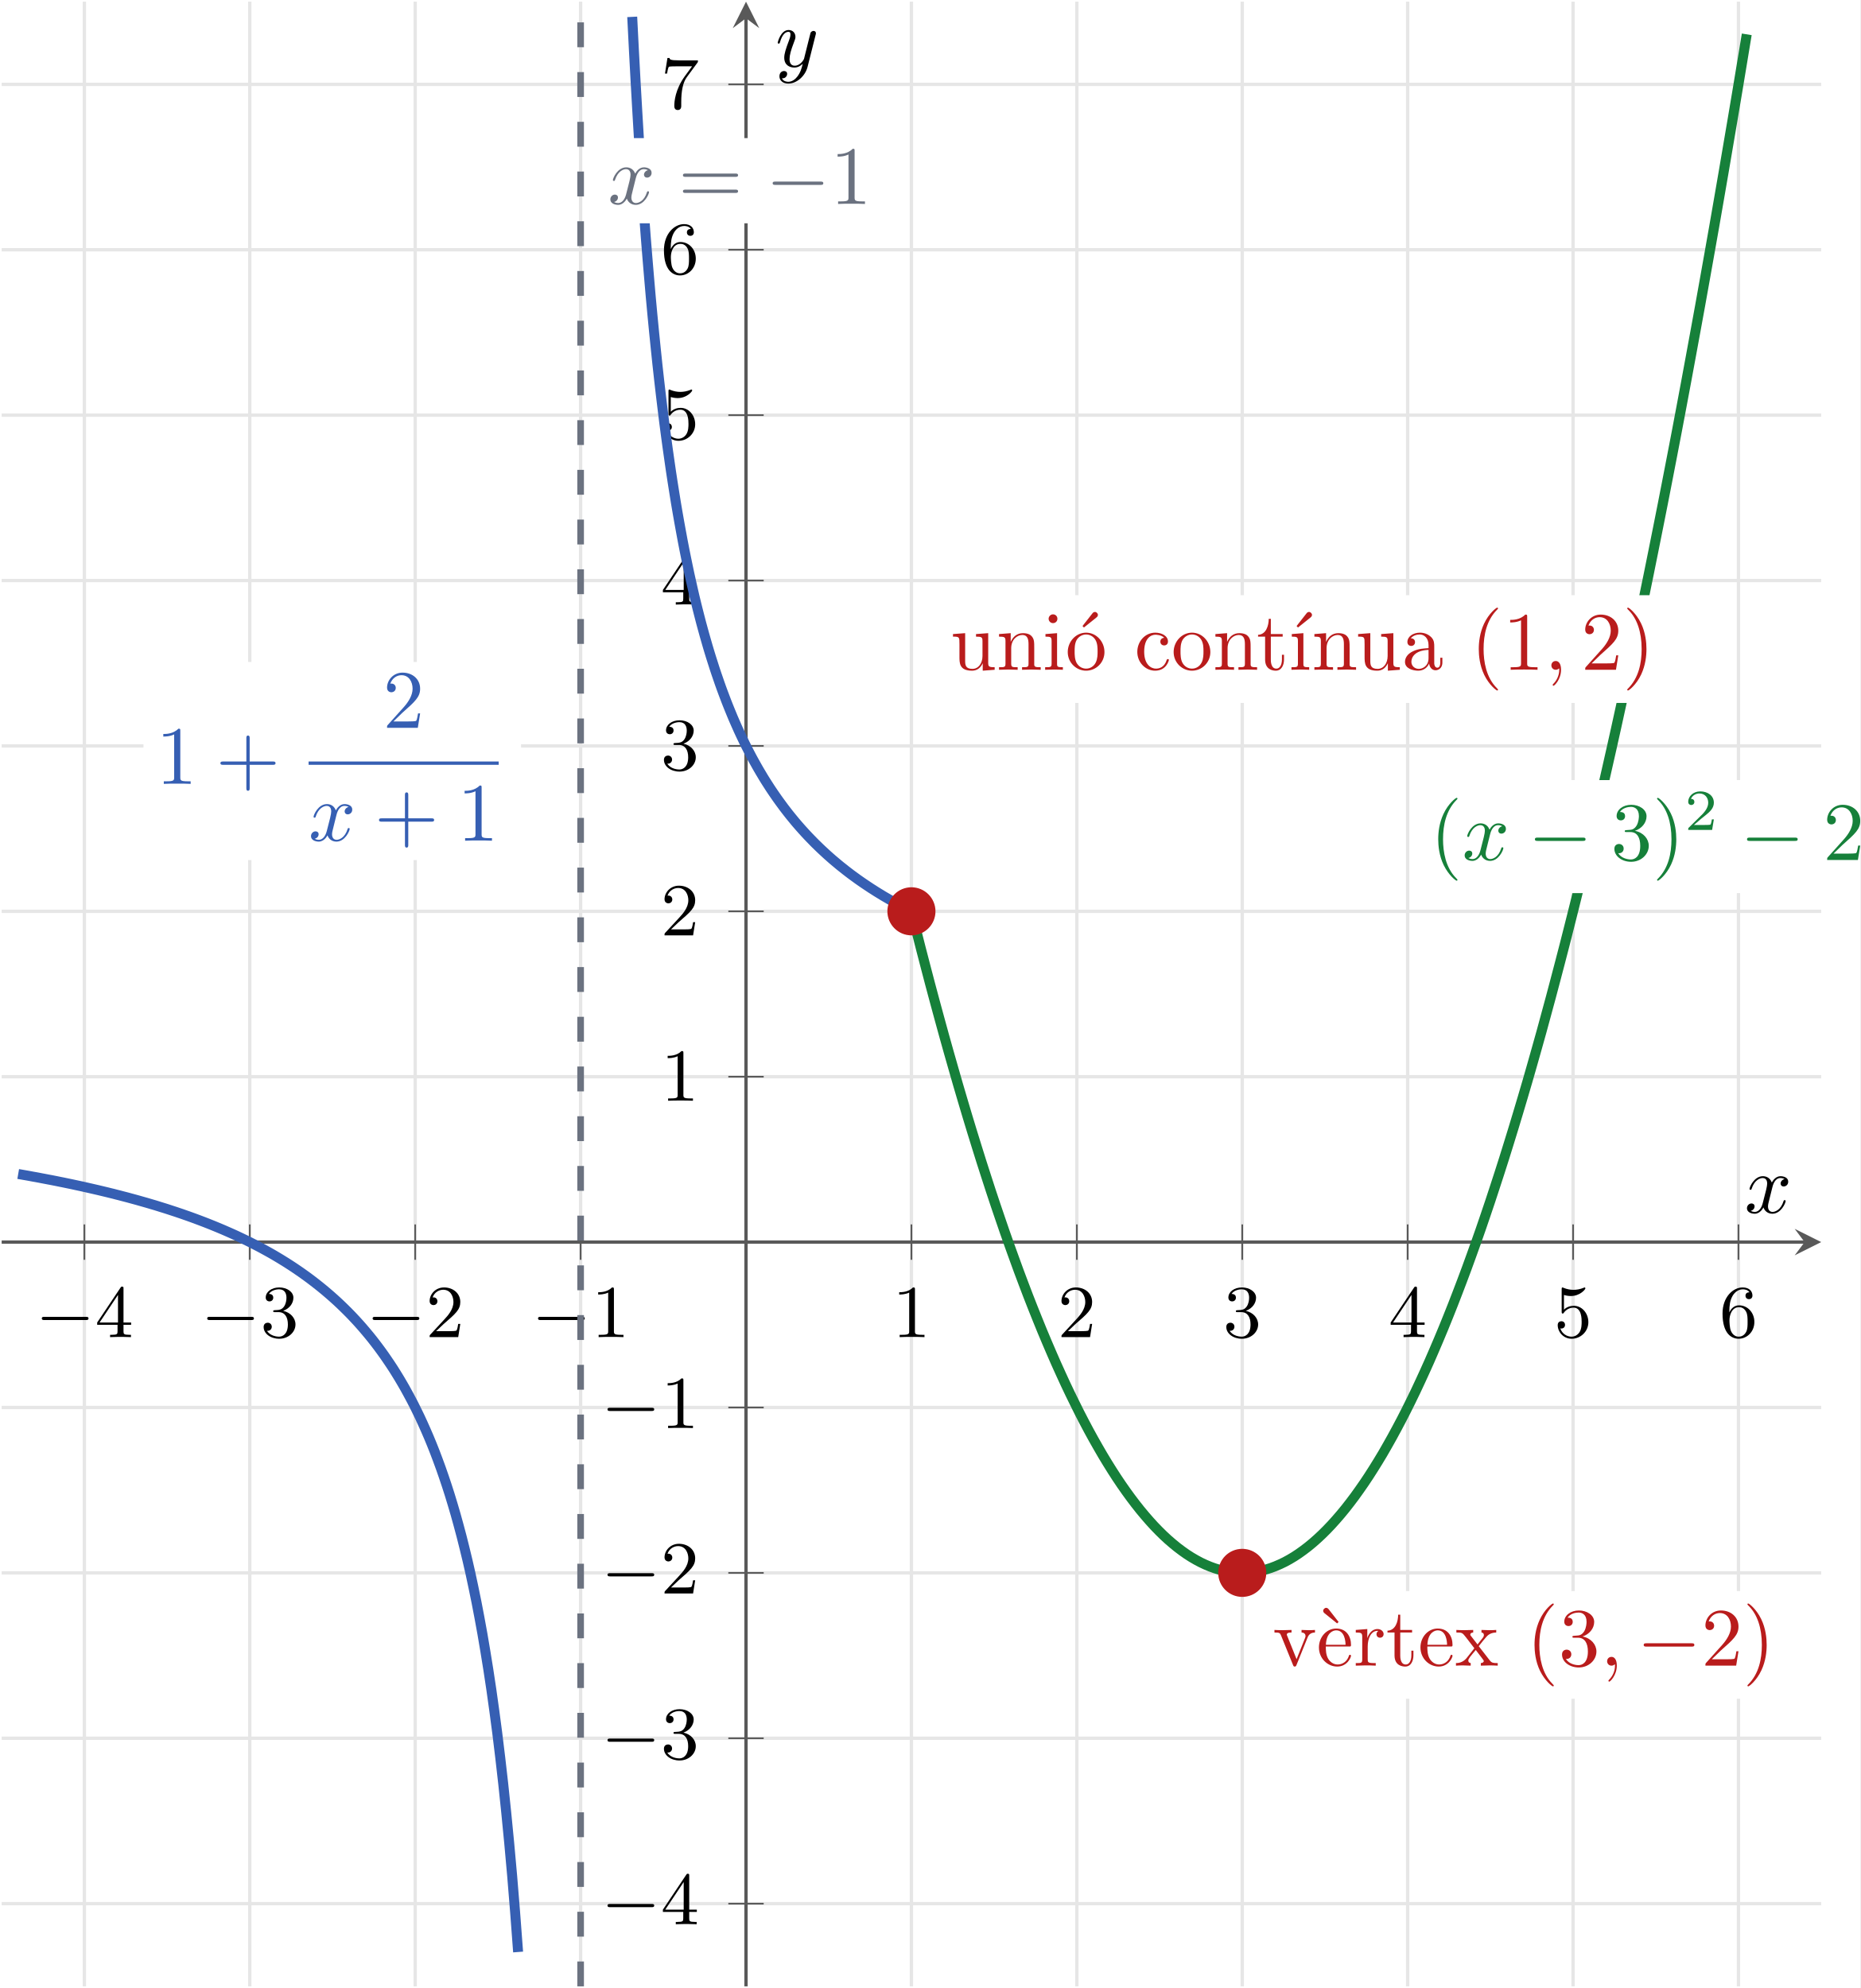
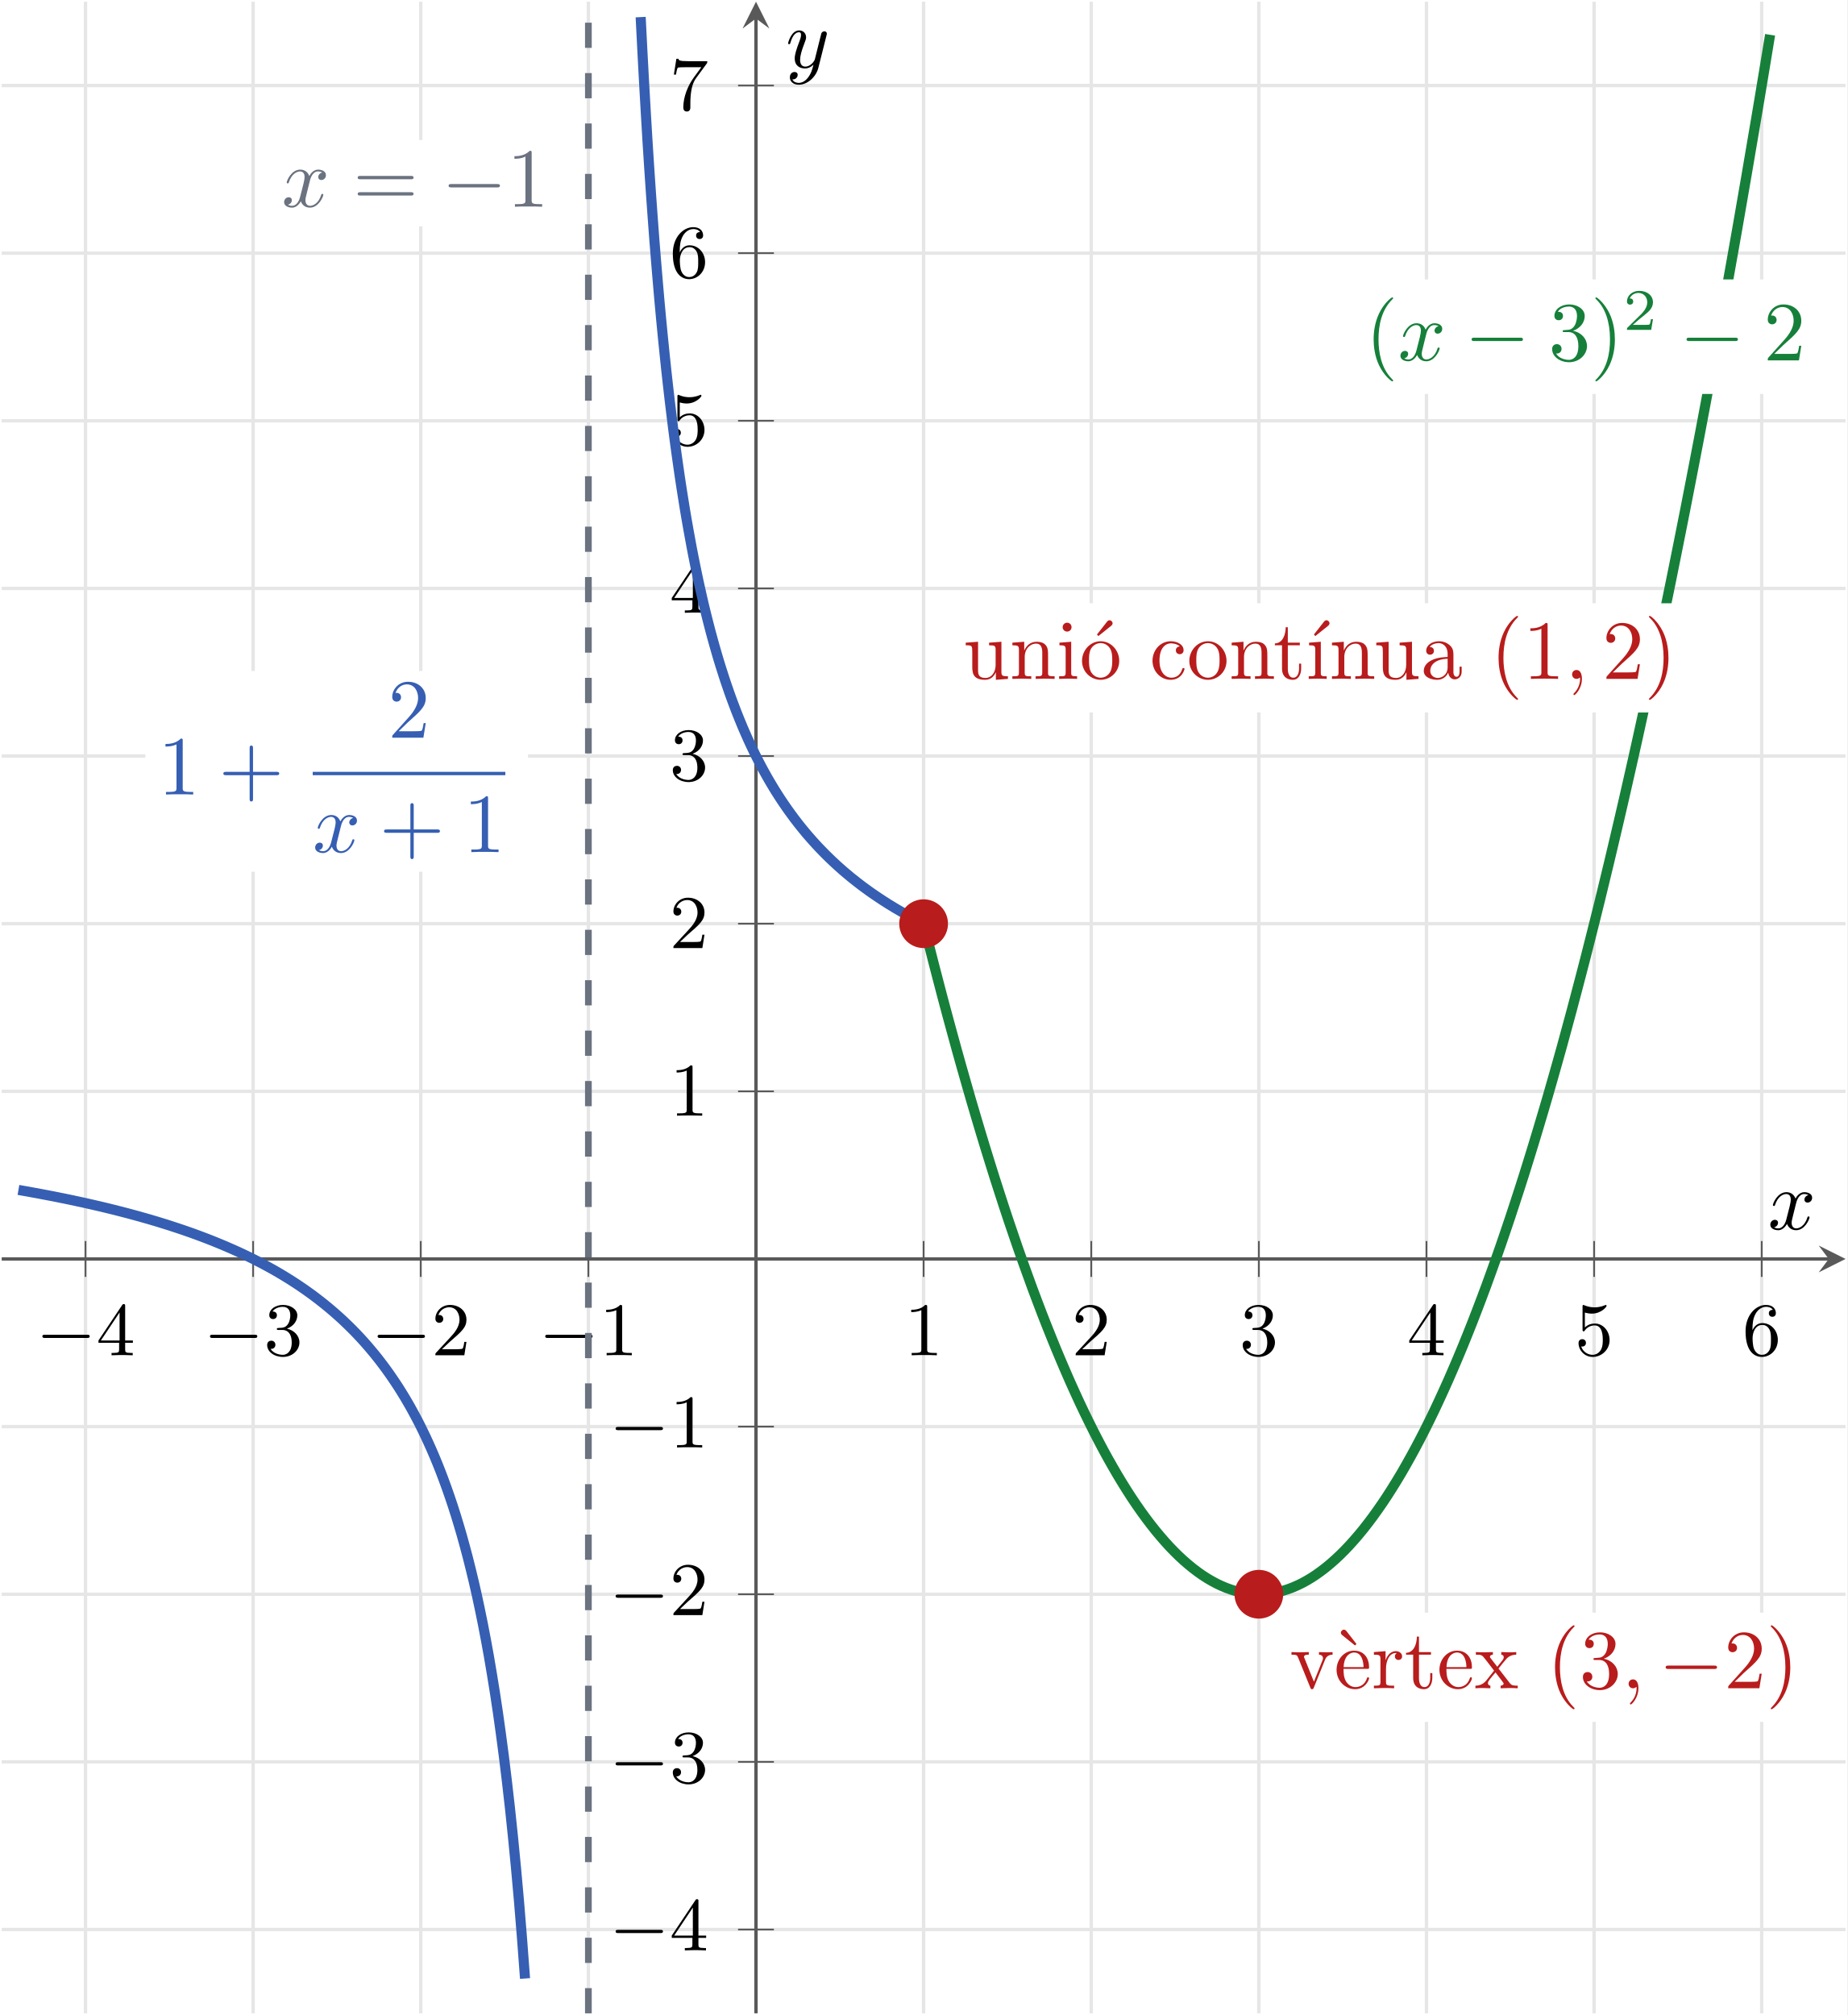
- <svg xmlns="http://www.w3.org/2000/svg" xmlns:xlink="http://www.w3.org/1999/xlink" version="1.1" width="223.634pt" height="239.024pt" viewBox="-67.02 -67.02 223.634 239.024">
-   <rect x="-67.02" y="-67.02" width="223.634" height="239.024" fill="white" />
+ <svg xmlns="http://www.w3.org/2000/svg" xmlns:xlink="http://www.w3.org/1999/xlink" version="1.1" width="219.14pt" height="239.024pt" viewBox="-67.02 -67.02 219.14 239.024">
+   <rect x="-67.02" y="-67.02" width="219.14" height="239.024" fill="white" />
  <defs>
    <clipPath id="clip1">
      <path d="M-66.82 171.804H151.922V-66.821H-66.82Z" />
    </clipPath>
    <path id="g0-0" d="M6.052-2.053C6.214-2.053 6.384-2.053 6.384-2.251C6.384-2.439 6.205-2.439 6.052-2.439H1.103C.95-2.439 .771-2.439 .771-2.251C.771-2.053 .941-2.053 1.103-2.053H6.052Z" />
    <path id="g1-49" d="M2.726-5.73C2.726-5.954 2.717-5.972 2.493-5.972C1.937-5.398 1.112-5.398 .834-5.398V-5.12C1.004-5.12 1.551-5.12 2.035-5.353V-.717C2.035-.386 2.008-.278 1.175-.278H.888V0C1.21-.027 2.008-.027 2.376-.027S3.551-.027 3.873 0V-.278H3.587C2.753-.278 2.726-.386 2.726-.717V-5.73Z" />
    <path id="g1-50" d="M4.142-1.587H3.891C3.873-1.47 3.802-.941 3.685-.798C3.631-.717 3.013-.717 2.833-.717H1.237L2.125-1.56C3.596-2.833 4.142-3.309 4.142-4.223C4.142-5.254 3.291-5.972 2.188-5.972C1.157-5.972 .457-5.156 .457-4.34C.457-3.891 .843-3.847 .924-3.847C1.121-3.847 1.39-3.99 1.39-4.313C1.39-4.582 1.201-4.779 .924-4.779C.879-4.779 .852-4.779 .816-4.77C1.031-5.407 1.605-5.694 2.089-5.694C3.004-5.694 3.318-4.842 3.318-4.223C3.318-3.309 2.627-2.564 2.197-2.098L.556-.323C.457-.224 .457-.206 .457 0H3.891L4.142-1.587Z" />
    <path id="g1-51" d="M2.735-3.156C3.569-3.47 3.963-4.125 3.963-4.743C3.963-5.434 3.201-5.972 2.268-5.972S.637-5.443 .637-4.761C.637-4.465 .834-4.295 1.094-4.295S1.542-4.483 1.542-4.743C1.542-5.057 1.327-5.192 1.022-5.192C1.255-5.568 1.802-5.747 2.242-5.747C2.986-5.747 3.129-5.156 3.129-4.734C3.129-4.465 3.075-4.035 2.851-3.694C2.573-3.291 2.26-3.273 2-3.255C1.775-3.237 1.757-3.237 1.686-3.237C1.605-3.228 1.533-3.219 1.533-3.12C1.533-3.004 1.605-3.004 1.757-3.004H2.179C2.959-3.004 3.3-2.376 3.3-1.524C3.3-.377 2.69-.054 2.233-.054C2.062-.054 1.193-.099 .789-.762C1.112-.717 1.363-.941 1.363-1.246C1.363-1.542 1.139-1.731 .879-1.731C.655-1.731 .386-1.596 .386-1.219C.386-.421 1.219 .197 2.26 .197C3.38 .197 4.214-.61 4.214-1.524C4.214-2.304 3.596-2.968 2.735-3.156Z" />
    <path id="g1-52" d="M.26-1.757V-1.479H2.708V-.708C2.708-.377 2.681-.278 2.008-.278H1.811V0C2.376-.027 3.004-.027 3.067-.027C3.111-.027 3.757-.027 4.322 0V-.278H4.125C3.452-.278 3.425-.377 3.425-.708V-1.479H4.34V-1.757H3.425V-5.828C3.425-6.007 3.425-6.07 3.255-6.07C3.147-6.07 3.138-6.061 3.058-5.936L.26-1.757ZM.547-1.757L2.762-5.075V-1.757H.547Z" />
    <path id="g1-53" d="M.933-3.093C.933-2.932 .933-2.833 1.058-2.833C1.13-2.833 1.157-2.869 1.21-2.95C1.479-3.327 1.91-3.542 2.376-3.542C3.335-3.542 3.335-2.161 3.335-1.838C3.335-1.56 3.335-1.004 3.084-.601C2.842-.224 2.466-.054 2.116-.054C1.587-.054 .986-.386 .771-1.049C.78-1.049 .834-1.031 .897-1.031C1.076-1.031 1.336-1.148 1.336-1.47C1.336-1.748 1.139-1.91 .897-1.91C.708-1.91 .457-1.802 .457-1.444C.457-.628 1.139 .197 2.134 .197C3.219 .197 4.142-.681 4.142-1.793C4.142-2.878 3.371-3.766 2.394-3.766C1.964-3.766 1.524-3.622 1.21-3.3V-5.066C1.479-4.985 1.757-4.94 2.035-4.94C3.138-4.94 3.784-5.738 3.784-5.855C3.784-5.936 3.73-5.972 3.685-5.972C3.667-5.972 3.649-5.972 3.569-5.927C3.147-5.756 2.735-5.685 2.358-5.685C1.973-5.685 1.569-5.756 1.157-5.927C1.067-5.972 1.049-5.972 1.04-5.972C.933-5.972 .933-5.882 .933-5.73V-3.093Z" />
    <path id="g1-54" d="M1.201-2.968C1.201-3.882 1.3-4.394 1.542-4.86C1.722-5.227 2.161-5.747 2.824-5.747C3.004-5.747 3.416-5.712 3.622-5.389C3.291-5.389 3.147-5.218 3.147-4.976C3.147-4.743 3.309-4.564 3.56-4.564S3.981-4.725 3.981-4.994C3.981-5.496 3.622-5.972 2.806-5.972C1.65-5.972 .386-4.833 .386-2.833C.386-.403 1.479 .197 2.322 .197C3.318 .197 4.214-.637 4.214-1.82C4.214-2.959 3.389-3.82 2.376-3.82C1.838-3.82 1.453-3.506 1.201-2.968ZM2.313-.054C1.802-.054 1.506-.475 1.399-.735C1.228-1.139 1.219-1.883 1.219-2.026C1.219-2.627 1.497-3.596 2.358-3.596C2.502-3.596 2.941-3.596 3.228-3.04C3.398-2.699 3.398-2.26 3.398-1.829S3.398-.959 3.228-.628C2.95-.117 2.555-.054 2.313-.054Z" />
    <path id="g1-55" d="M4.394-5.469C4.474-5.568 4.474-5.586 4.474-5.774H2.242C1.112-5.774 1.085-5.891 1.058-6.061H.807L.511-4.187H.762C.798-4.394 .87-4.896 .986-5.003C1.049-5.057 1.757-5.057 1.883-5.057H3.766L2.905-3.882C1.739-2.277 1.632-.816 1.632-.305C1.632-.206 1.632 .197 2.044 .197C2.466 .197 2.466-.197 2.466-.314V-.753C2.466-2.071 2.663-3.111 3.138-3.757L4.394-5.469Z" />
    <path id="g2-0" d="M6.565-2.291C6.735-2.291 6.914-2.291 6.914-2.491S6.735-2.69 6.565-2.69H1.176C1.006-2.69 .827-2.69 .827-2.491S1.006-2.291 1.176-2.291H6.565Z" />
    <path id="g3-59" d="M2.022-.01C2.022-.667 1.773-1.056 1.385-1.056C1.056-1.056 .857-.807 .857-.528C.857-.259 1.056 0 1.385 0C1.504 0 1.634-.04 1.733-.13C1.763-.149 1.773-.159 1.783-.159S1.803-.149 1.803-.01C1.803 .727 1.455 1.325 1.126 1.654C1.016 1.763 1.016 1.783 1.016 1.813C1.016 1.883 1.066 1.923 1.116 1.923C1.225 1.923 2.022 1.156 2.022-.01Z" />
    <path id="g3-120" d="M3.328-3.009C3.387-3.268 3.616-4.184 4.314-4.184C4.364-4.184 4.603-4.184 4.812-4.055C4.533-4.005 4.334-3.756 4.334-3.517C4.334-3.357 4.443-3.168 4.712-3.168C4.932-3.168 5.25-3.347 5.25-3.746C5.25-4.264 4.663-4.403 4.324-4.403C3.746-4.403 3.397-3.875 3.278-3.646C3.029-4.304 2.491-4.403 2.202-4.403C1.166-4.403 .598-3.118 .598-2.869C.598-2.77 .697-2.77 .717-2.77C.797-2.77 .827-2.79 .847-2.879C1.186-3.935 1.843-4.184 2.182-4.184C2.371-4.184 2.72-4.095 2.72-3.517C2.72-3.208 2.55-2.54 2.182-1.146C2.022-.528 1.674-.11 1.235-.11C1.176-.11 .946-.11 .737-.239C.986-.289 1.205-.498 1.205-.777C1.205-1.046 .986-1.126 .837-1.126C.538-1.126 .289-.867 .289-.548C.289-.09 .787 .11 1.225 .11C1.883 .11 2.242-.588 2.271-.648C2.391-.279 2.75 .11 3.347 .11C4.374 .11 4.941-1.176 4.941-1.425C4.941-1.524 4.852-1.524 4.822-1.524C4.732-1.524 4.712-1.484 4.692-1.415C4.364-.349 3.686-.11 3.367-.11C2.979-.11 2.819-.428 2.819-.767C2.819-.986 2.879-1.205 2.989-1.644L3.328-3.009Z" />
    <path id="g3-121" d="M4.842-3.796C4.882-3.935 4.882-3.955 4.882-4.025C4.882-4.204 4.742-4.294 4.593-4.294C4.493-4.294 4.334-4.234 4.244-4.085C4.224-4.035 4.144-3.726 4.105-3.547C4.035-3.288 3.965-3.019 3.905-2.75L3.457-.956C3.417-.807 2.989-.11 2.331-.11C1.823-.11 1.714-.548 1.714-.917C1.714-1.375 1.883-1.993 2.222-2.869C2.381-3.278 2.421-3.387 2.421-3.587C2.421-4.035 2.102-4.403 1.604-4.403C.658-4.403 .289-2.959 .289-2.869C.289-2.77 .389-2.77 .408-2.77C.508-2.77 .518-2.79 .568-2.949C.837-3.885 1.235-4.184 1.574-4.184C1.654-4.184 1.823-4.184 1.823-3.866C1.823-3.616 1.724-3.357 1.654-3.168C1.255-2.112 1.076-1.544 1.076-1.076C1.076-.189 1.704 .11 2.291 .11C2.68 .11 3.019-.06 3.298-.339C3.168 .179 3.049 .667 2.65 1.196C2.391 1.534 2.012 1.823 1.554 1.823C1.415 1.823 .966 1.793 .797 1.405C.956 1.405 1.086 1.405 1.225 1.285C1.325 1.196 1.425 1.066 1.425 .877C1.425 .568 1.156 .528 1.056 .528C.827 .528 .498 .687 .498 1.176C.498 1.674 .936 2.042 1.554 2.042C2.58 2.042 3.606 1.136 3.885 .01L4.842-3.796Z" />
    <path id="g4-16" d="M1.763-4.403L.369-4.294V-3.985C1.016-3.985 1.106-3.925 1.106-3.437V-.757C1.106-.309 .996-.309 .329-.309V0C.648-.01 1.186-.03 1.425-.03C1.773-.03 2.122-.01 2.461 0V-.309C1.803-.309 1.763-.359 1.763-.747V-4.403Z" />
    <path id="g4-18" d="M2.74-5.081L2.919-5.25L1.724-6.785C1.694-6.824 1.584-6.954 1.425-6.954C1.245-6.954 1.066-6.775 1.066-6.595C1.066-6.476 1.136-6.376 1.235-6.296L2.74-5.081Z" />
    <path id="g4-19" d="M3.736-6.296C3.826-6.366 3.905-6.476 3.905-6.595C3.905-6.775 3.726-6.954 3.547-6.954C3.397-6.954 3.288-6.844 3.248-6.785L2.052-5.26L2.222-5.081L3.736-6.296Z" />
    <path id="g4-40" d="M3.298 2.391C3.298 2.361 3.298 2.341 3.128 2.172C1.883 .917 1.564-.966 1.564-2.491C1.564-4.224 1.943-5.958 3.168-7.203C3.298-7.323 3.298-7.342 3.298-7.372C3.298-7.442 3.258-7.472 3.198-7.472C3.098-7.472 2.202-6.795 1.614-5.529C1.106-4.433 .986-3.328 .986-2.491C.986-1.714 1.096-.508 1.644 .618C2.242 1.843 3.098 2.491 3.198 2.491C3.258 2.491 3.298 2.461 3.298 2.391Z" />
    <path id="g4-41" d="M2.879-2.491C2.879-3.268 2.77-4.473 2.222-5.599C1.624-6.824 .767-7.472 .667-7.472C.608-7.472 .568-7.432 .568-7.372C.568-7.342 .568-7.323 .757-7.143C1.733-6.157 2.301-4.573 2.301-2.491C2.301-.787 1.933 .966 .697 2.222C.568 2.341 .568 2.361 .568 2.391C.568 2.451 .608 2.491 .667 2.491C.767 2.491 1.664 1.813 2.252 .548C2.76-.548 2.879-1.654 2.879-2.491Z" />
    <path id="g4-43" d="M4.075-2.291H6.854C6.994-2.291 7.183-2.291 7.183-2.491S6.994-2.69 6.854-2.69H4.075V-5.479C4.075-5.619 4.075-5.808 3.875-5.808S3.676-5.619 3.676-5.479V-2.69H.887C.747-2.69 .558-2.69 .558-2.491S.747-2.291 .887-2.291H3.676V.498C3.676 .638 3.676 .827 3.875 .827S4.075 .638 4.075 .498V-2.291Z" />
    <path id="g4-49" d="M2.929-6.376C2.929-6.615 2.929-6.635 2.7-6.635C2.082-5.998 1.205-5.998 .887-5.998V-5.689C1.086-5.689 1.674-5.689 2.192-5.948V-.787C2.192-.428 2.162-.309 1.265-.309H.946V0C1.295-.03 2.162-.03 2.56-.03S3.826-.03 4.174 0V-.309H3.856C2.959-.309 2.929-.418 2.929-.787V-6.376Z" />
    <path id="g4-50" d="M1.265-.767L2.321-1.793C3.875-3.168 4.473-3.706 4.473-4.702C4.473-5.838 3.577-6.635 2.361-6.635C1.235-6.635 .498-5.719 .498-4.832C.498-4.274 .996-4.274 1.026-4.274C1.196-4.274 1.544-4.394 1.544-4.802C1.544-5.061 1.365-5.32 1.016-5.32C.936-5.32 .917-5.32 .887-5.31C1.116-5.958 1.654-6.326 2.232-6.326C3.138-6.326 3.567-5.519 3.567-4.702C3.567-3.905 3.068-3.118 2.521-2.501L.608-.369C.498-.259 .498-.239 .498 0H4.194L4.473-1.733H4.224C4.174-1.435 4.105-.996 4.005-.847C3.935-.767 3.278-.767 3.059-.767H1.265Z" />
    <path id="g4-51" d="M2.889-3.507C3.706-3.776 4.284-4.473 4.284-5.26C4.284-6.077 3.407-6.635 2.451-6.635C1.445-6.635 .687-6.037 .687-5.28C.687-4.951 .907-4.762 1.196-4.762C1.504-4.762 1.704-4.981 1.704-5.27C1.704-5.768 1.235-5.768 1.086-5.768C1.395-6.257 2.052-6.386 2.411-6.386C2.819-6.386 3.367-6.167 3.367-5.27C3.367-5.151 3.347-4.573 3.088-4.134C2.79-3.656 2.451-3.626 2.202-3.616C2.122-3.606 1.883-3.587 1.813-3.587C1.733-3.577 1.664-3.567 1.664-3.467C1.664-3.357 1.733-3.357 1.903-3.357H2.341C3.158-3.357 3.527-2.68 3.527-1.704C3.527-.349 2.839-.06 2.401-.06C1.973-.06 1.225-.229 .877-.817C1.225-.767 1.534-.986 1.534-1.365C1.534-1.724 1.265-1.923 .976-1.923C.737-1.923 .418-1.783 .418-1.345C.418-.438 1.345 .219 2.431 .219C3.646 .219 4.553-.687 4.553-1.704C4.553-2.521 3.925-3.298 2.889-3.507Z" />
    <path id="g4-61" d="M6.844-3.258C6.994-3.258 7.183-3.258 7.183-3.457S6.994-3.656 6.854-3.656H.887C.747-3.656 .558-3.656 .558-3.457S.747-3.258 .897-3.258H6.844ZM6.854-1.325C6.994-1.325 7.183-1.325 7.183-1.524S6.994-1.724 6.844-1.724H.897C.747-1.724 .558-1.724 .558-1.524S.747-1.325 .887-1.325H6.854Z" />
    <path id="g4-97" d="M3.318-.757C3.357-.359 3.626 .06 4.095 .06C4.304 .06 4.912-.08 4.912-.887V-1.445H4.663V-.887C4.663-.309 4.413-.249 4.304-.249C3.975-.249 3.935-.697 3.935-.747V-2.74C3.935-3.158 3.935-3.547 3.577-3.915C3.188-4.304 2.69-4.463 2.212-4.463C1.395-4.463 .707-3.995 .707-3.337C.707-3.039 .907-2.869 1.166-2.869C1.445-2.869 1.624-3.068 1.624-3.328C1.624-3.447 1.574-3.776 1.116-3.786C1.385-4.134 1.873-4.244 2.192-4.244C2.68-4.244 3.248-3.856 3.248-2.969V-2.6C2.74-2.57 2.042-2.54 1.415-2.242C.667-1.903 .418-1.385 .418-.946C.418-.139 1.385 .11 2.012 .11C2.67 .11 3.128-.289 3.318-.757ZM3.248-2.391V-1.395C3.248-.448 2.531-.11 2.082-.11C1.594-.11 1.186-.458 1.186-.956C1.186-1.504 1.604-2.331 3.248-2.391Z" />
    <path id="g4-99" d="M1.166-2.172C1.166-3.796 1.983-4.214 2.511-4.214C2.6-4.214 3.228-4.204 3.577-3.846C3.168-3.816 3.108-3.517 3.108-3.387C3.108-3.128 3.288-2.929 3.567-2.929C3.826-2.929 4.025-3.098 4.025-3.397C4.025-4.075 3.268-4.463 2.501-4.463C1.255-4.463 .339-3.387 .339-2.152C.339-.877 1.325 .11 2.481 .11C3.816 .11 4.134-1.086 4.134-1.186S4.035-1.285 4.005-1.285C3.915-1.285 3.895-1.245 3.875-1.186C3.587-.259 2.939-.139 2.57-.139C2.042-.139 1.166-.568 1.166-2.172Z" />
    <path id="g4-101" d="M1.116-2.511C1.176-3.995 2.012-4.244 2.351-4.244C3.377-4.244 3.477-2.899 3.477-2.511H1.116ZM1.106-2.301H3.885C4.105-2.301 4.134-2.301 4.134-2.511C4.134-3.497 3.597-4.463 2.351-4.463C1.196-4.463 .279-3.437 .279-2.192C.279-.857 1.325 .11 2.471 .11C3.686 .11 4.134-.996 4.134-1.186C4.134-1.285 4.055-1.305 4.005-1.305C3.915-1.305 3.895-1.245 3.875-1.166C3.527-.139 2.63-.139 2.531-.139C2.032-.139 1.634-.438 1.405-.807C1.106-1.285 1.106-1.943 1.106-2.301Z" />
    <path id="g4-105" d="M1.763-4.403L.369-4.294V-3.985C1.016-3.985 1.106-3.925 1.106-3.437V-.757C1.106-.309 .996-.309 .329-.309V0C.648-.01 1.186-.03 1.425-.03C1.773-.03 2.122-.01 2.461 0V-.309C1.803-.309 1.763-.359 1.763-.747V-4.403ZM1.803-6.137C1.803-6.456 1.554-6.665 1.275-6.665C.966-6.665 .747-6.396 .747-6.137C.747-5.868 .966-5.609 1.275-5.609C1.554-5.609 1.803-5.818 1.803-6.137Z" />
    <path id="g4-110" d="M1.096-3.427V-.757C1.096-.309 .986-.309 .319-.309V0C.667-.01 1.176-.03 1.445-.03C1.704-.03 2.222-.01 2.56 0V-.309C1.893-.309 1.783-.309 1.783-.757V-2.59C1.783-3.626 2.491-4.184 3.128-4.184C3.756-4.184 3.866-3.646 3.866-3.078V-.757C3.866-.309 3.756-.309 3.088-.309V0C3.437-.01 3.945-.03 4.214-.03C4.473-.03 4.991-.01 5.33 0V-.309C4.812-.309 4.563-.309 4.553-.608V-2.511C4.553-3.367 4.553-3.676 4.244-4.035C4.105-4.204 3.776-4.403 3.198-4.403C2.471-4.403 2.002-3.975 1.724-3.357V-4.403L.319-4.294V-3.985C1.016-3.985 1.096-3.915 1.096-3.427Z" />
    <path id="g4-111" d="M4.692-2.132C4.692-3.407 3.696-4.463 2.491-4.463C1.245-4.463 .279-3.377 .279-2.132C.279-.847 1.315 .11 2.481 .11C3.686 .11 4.692-.867 4.692-2.132ZM2.491-.139C2.062-.139 1.624-.349 1.355-.807C1.106-1.245 1.106-1.853 1.106-2.212C1.106-2.6 1.106-3.138 1.345-3.577C1.614-4.035 2.082-4.244 2.481-4.244C2.919-4.244 3.347-4.025 3.606-3.597S3.866-2.59 3.866-2.212C3.866-1.853 3.866-1.315 3.646-.877C3.427-.428 2.989-.139 2.491-.139Z" />
    <path id="g4-114" d="M1.664-3.308V-4.403L.279-4.294V-3.985C.976-3.985 1.056-3.915 1.056-3.427V-.757C1.056-.309 .946-.309 .279-.309V0C.667-.01 1.136-.03 1.415-.03C1.813-.03 2.281-.03 2.68 0V-.309H2.471C1.733-.309 1.714-.418 1.714-.777V-2.311C1.714-3.298 2.132-4.184 2.889-4.184C2.959-4.184 2.979-4.184 2.999-4.174C2.969-4.164 2.77-4.045 2.77-3.786C2.77-3.507 2.979-3.357 3.198-3.357C3.377-3.357 3.626-3.477 3.626-3.796S3.318-4.403 2.889-4.403C2.162-4.403 1.803-3.736 1.664-3.308Z" />
    <path id="g4-116" d="M1.724-3.985H3.148V-4.294H1.724V-6.127H1.474C1.465-5.31 1.166-4.244 .189-4.204V-3.985H1.036V-1.235C1.036-.01 1.963 .11 2.321 .11C3.029 .11 3.308-.598 3.308-1.235V-1.803H3.059V-1.255C3.059-.518 2.76-.139 2.391-.139C1.724-.139 1.724-1.046 1.724-1.215V-3.985Z" />
    <path id="g4-117" d="M3.895-.787V.11L5.33 0V-.309C4.633-.309 4.553-.379 4.553-.867V-4.403L3.088-4.294V-3.985C3.786-3.985 3.866-3.915 3.866-3.427V-1.654C3.866-.787 3.387-.11 2.66-.11C1.823-.11 1.783-.578 1.783-1.096V-4.403L.319-4.294V-3.985C1.096-3.985 1.096-3.955 1.096-3.068V-1.574C1.096-.797 1.096 .11 2.61 .11C3.168 .11 3.606-.169 3.895-.787Z" />
    <path id="g4-118" d="M4.144-3.318C4.234-3.547 4.403-3.975 5.061-3.985V-4.294C4.832-4.274 4.543-4.264 4.314-4.264C4.075-4.264 3.616-4.284 3.447-4.294V-3.985C3.816-3.975 3.925-3.746 3.925-3.557C3.925-3.467 3.905-3.427 3.866-3.318L2.849-.777L1.733-3.557C1.674-3.686 1.674-3.706 1.674-3.726C1.674-3.985 2.062-3.985 2.242-3.985V-4.294C1.943-4.284 1.385-4.264 1.156-4.264C.887-4.264 .488-4.274 .189-4.294V-3.985C.817-3.985 .857-3.925 .986-3.616L2.421-.08C2.481 .06 2.501 .11 2.63 .11S2.8 .02 2.839-.08L4.144-3.318Z" />
    <path id="g4-120" d="M2.859-2.341C3.158-2.72 3.537-3.208 3.776-3.467C4.085-3.826 4.493-3.975 4.961-3.985V-4.294C4.702-4.274 4.403-4.264 4.144-4.264C3.846-4.264 3.318-4.284 3.188-4.294V-3.985C3.397-3.965 3.477-3.836 3.477-3.676S3.377-3.387 3.328-3.328L2.71-2.55L1.933-3.557C1.843-3.656 1.843-3.676 1.843-3.736C1.843-3.885 1.993-3.975 2.192-3.985V-4.294C1.933-4.284 1.275-4.264 1.116-4.264C.907-4.264 .438-4.274 .169-4.294V-3.985C.867-3.985 .877-3.975 1.345-3.377L2.331-2.092L1.395-.907C.917-.329 .329-.309 .12-.309V0C.379-.02 .687-.03 .946-.03C1.235-.03 1.654-.01 1.893 0V-.309C1.674-.339 1.604-.468 1.604-.618C1.604-.837 1.893-1.166 2.501-1.883L3.258-.887C3.337-.777 3.467-.618 3.467-.558C3.467-.468 3.377-.319 3.108-.309V0C3.407-.01 3.965-.03 4.184-.03C4.453-.03 4.842-.02 5.141 0V-.309C4.603-.309 4.423-.329 4.194-.618L2.859-2.341Z" />
    <path id="g5-50" d="M3.522-1.269H3.285C3.264-1.116 3.194-.704 3.103-.635C3.048-.593 2.511-.593 2.413-.593H1.13C1.862-1.241 2.106-1.437 2.525-1.764C3.041-2.176 3.522-2.608 3.522-3.271C3.522-4.115 2.783-4.631 1.89-4.631C1.025-4.631 .439-4.024 .439-3.382C.439-3.027 .739-2.992 .809-2.992C.976-2.992 1.179-3.11 1.179-3.361C1.179-3.487 1.13-3.731 .767-3.731C.983-4.226 1.458-4.38 1.785-4.38C2.483-4.38 2.845-3.836 2.845-3.271C2.845-2.664 2.413-2.183 2.19-1.932L.509-.272C.439-.209 .439-.195 .439 0H3.313L3.522-1.269Z" />
  </defs>
  <g id="page1">
    <path d="M-56.875 171.804V-66.821M-36.992 171.804V-66.821M-17.105 171.804V-66.821M2.781 171.804V-66.821M42.55 171.804V-66.821M62.438 171.804V-66.821M82.32 171.804V-66.821M102.207 171.804V-66.821M122.094 171.804V-66.821M141.976 171.804V-66.821" stroke="#e6e6e6" fill="none" stroke-width=".399" stroke-miterlimit="10" />
    <path d="M-66.82 161.863H151.922M-66.82 141.976H151.922M-66.82 122.094H151.922M-66.82 102.207H151.922M-66.82 62.437H151.922M-66.82 42.551H151.922M-66.82 22.664H151.922M-66.82 2.781H151.922M-66.82-17.106H151.922M-66.82-36.992H151.922M-66.82-56.875H151.922" stroke="#e6e6e6" fill="none" stroke-width=".399" stroke-miterlimit="10" />
    <path d="M-56.875 84.449V80.195M-36.992 84.449V80.195M-17.105 84.449V80.195M2.781 84.449V80.195M42.55 84.449V80.195M62.438 84.449V80.195M82.32 84.449V80.195M102.207 84.449V80.195M122.094 84.449V80.195M141.976 84.449V80.195" stroke="#595959" fill="none" stroke-width=".199" stroke-miterlimit="10" />
    <path d="M20.539 161.863H24.789M20.539 141.976H24.789M20.539 122.094H24.789M20.539 102.207H24.789M20.539 62.437H24.789M20.539 42.551H24.789M20.539 22.664H24.789M20.539 2.781H24.789M20.539-17.106H24.789M20.539-36.992H24.789M20.539-56.875H24.789" stroke="#595959" fill="none" stroke-width=".199" stroke-miterlimit="10" />
    <path d="M-66.82 82.32H149.929" stroke="#595959" fill="none" stroke-width=".399" stroke-miterlimit="10" />
    <path d="M151.922 82.32L148.734 80.727L149.93 82.32L148.734 83.914" fill="#595959" />
    <path d="M22.664 171.804V-64.828" stroke="#595959" fill="none" stroke-width=".399" stroke-miterlimit="10" />
    <path d="M22.664-66.82L21.07-63.633L22.664-64.828L24.258-63.633" fill="#595959" />
    <g transform="matrix(1 0 0 1 3.8559 -77.8613)">
      <use x="-66.62" y="171.607" xlink:href="#g0-0" />
      <use x="-59.453" y="171.607" xlink:href="#g1-52" />
    </g>
    <g transform="matrix(1 0 0 1 23.7413 -77.8613)">
      <use x="-66.62" y="171.607" xlink:href="#g0-0" />
      <use x="-59.453" y="171.607" xlink:href="#g1-51" />
    </g>
    <g transform="matrix(1 0 0 1 43.6268 -77.8613)">
      <use x="-66.62" y="171.607" xlink:href="#g0-0" />
      <use x="-59.453" y="171.607" xlink:href="#g1-50" />
    </g>
    <g transform="matrix(1 0 0 1 63.51223 -77.8613)">
      <use x="-66.62" y="171.607" xlink:href="#g0-0" />
      <use x="-59.453" y="171.607" xlink:href="#g1-49" />
    </g>
    <g transform="matrix(1 0 0 1 106.8669 -77.8613)">
      <use x="-66.62" y="171.607" xlink:href="#g1-49" />
    </g>
    <g transform="matrix(1 0 0 1 126.7523 -77.8613)">
      <use x="-66.62" y="171.607" xlink:href="#g1-50" />
    </g>
    <g transform="matrix(1 0 0 1 146.6378 -77.8613)">
      <use x="-66.62" y="171.607" xlink:href="#g1-51" />
    </g>
    <g transform="matrix(1 0 0 1 166.5232 -77.8613)">
      <use x="-66.62" y="171.607" xlink:href="#g1-52" />
    </g>
    <g transform="matrix(1 0 0 1 186.4082 -77.8613)">
      <use x="-66.62" y="171.607" xlink:href="#g1-53" />
    </g>
    <g transform="matrix(1 0 0 1 206.2942 -77.8613)">
      <use x="-66.62" y="171.607" xlink:href="#g1-54" />
    </g>
    <g transform="matrix(1 0 0 1 71.8644 -7.269)">
      <use x="-66.62" y="171.607" xlink:href="#g0-0" />
      <use x="-59.453" y="171.607" xlink:href="#g1-52" />
    </g>
    <g transform="matrix(1 0 0 1 71.8644 -27.155)">
      <use x="-66.62" y="171.607" xlink:href="#g0-0" />
      <use x="-59.453" y="171.607" xlink:href="#g1-51" />
    </g>
    <g transform="matrix(1 0 0 1 71.8644 -47.04)">
      <use x="-66.62" y="171.607" xlink:href="#g0-0" />
      <use x="-59.453" y="171.607" xlink:href="#g1-50" />
    </g>
    <g transform="matrix(1 0 0 1 71.8644 -66.926)">
      <use x="-66.62" y="171.607" xlink:href="#g0-0" />
      <use x="-59.453" y="171.607" xlink:href="#g1-49" />
    </g>
    <g transform="matrix(1 0 0 1 79.0319 -106.2816)">
      <use x="-66.62" y="171.607" xlink:href="#g1-49" />
    </g>
    <g transform="matrix(1 0 0 1 79.0319 -126.167)">
      <use x="-66.62" y="171.607" xlink:href="#g1-50" />
    </g>
    <g transform="matrix(1 0 0 1 79.0319 -146.0525)">
      <use x="-66.62" y="171.607" xlink:href="#g1-51" />
    </g>
    <g transform="matrix(1 0 0 1 79.0319 -165.9379)">
      <use x="-66.62" y="171.607" xlink:href="#g1-52" />
    </g>
    <g transform="matrix(1 0 0 1 79.0319 -185.8234)">
      <use x="-66.62" y="171.607" xlink:href="#g1-53" />
    </g>
    <g transform="matrix(1 0 0 1 79.0319 -205.7088)">
      <use x="-66.62" y="171.607" xlink:href="#g1-54" />
    </g>
    <g transform="matrix(1 0 0 1 79.0319 -225.5943)">
      <use x="-66.62" y="171.607" xlink:href="#g1-55" />
    </g>
    <path d="M2.781 171.804V-66.821" stroke="#6b7280" fill="none" stroke-width=".797" stroke-miterlimit="10" stroke-dasharray="2.989 2.989" clip-path="url(#clip1)" />
    <path d="M-64.832 74.133L-64.473 74.195L-64.117 74.258L-63.758 74.32L-63.398 74.386L-63.043 74.453L-62.684 74.515L-62.328 74.582L-61.969 74.652L-61.613 74.719L-61.254 74.789L-60.895 74.855L-60.539 74.925L-60.18 74.996L-59.824 75.07L-59.465 75.14L-59.109 75.215L-58.75 75.289L-58.391 75.363L-58.035 75.441L-57.676 75.519L-57.32 75.594L-56.961 75.675L-56.605 75.754L-56.246 75.836L-55.887 75.918L-55.531 76L-55.172 76.082L-54.816 76.168L-54.457 76.254L-54.098 76.34L-53.742 76.429L-53.383 76.515L-53.027 76.609L-52.668 76.699L-52.312 76.793L-51.953 76.886L-51.594 76.98L-51.238 77.078L-50.879 77.175L-50.523 77.273L-50.164 77.375L-49.809 77.476L-49.449 77.578L-49.09 77.683L-48.734 77.789L-48.375 77.894L-48.02 78.004L-47.66 78.117L-47.305 78.226L-46.945 78.34L-46.586 78.457L-46.23 78.574L-45.871 78.691L-45.516 78.812L-45.156 78.933L-44.801 79.058L-44.441 79.183L-44.082 79.312L-43.727 79.441L-43.367 79.574L-43.012 79.707L-42.652 79.844L-42.297 79.98L-41.938 80.121L-41.578 80.265L-41.223 80.41L-40.863 80.558L-40.508 80.707L-40.148 80.859L-39.793 81.015L-39.434 81.172L-39.074 81.332L-38.719 81.492L-38.359 81.66L-38.004 81.828L-37.645 82L-37.289 82.175L-36.93 82.351L-36.57 82.535L-36.215 82.719L-35.855 82.906L-35.5 83.097L-35.141 83.293L-34.781 83.492L-34.426 83.691L-34.066 83.898L-33.711 84.109L-33.352 84.324L-32.996 84.543L-32.637 84.765L-32.277 84.996L-31.922 85.226L-31.562 85.465L-31.207 85.707L-30.848 85.953L-30.492 86.207L-30.133 86.465L-29.773 86.73L-29.418 87L-29.059 87.277L-28.703 87.558L-28.344 87.847L-27.988 88.14L-27.629 88.445L-27.27 88.754L-26.914 89.07L-26.555 89.394L-26.199 89.726L-25.84 90.07L-25.484 90.418L-25.125 90.777L-24.766 91.144L-24.41 91.523L-24.051 91.91L-23.695 92.308L-23.336 92.719L-22.98 93.14L-22.621 93.57L-22.262 94.015L-21.906 94.472L-21.547 94.945L-21.191 95.429L-20.832 95.929L-20.477 96.445L-20.117 96.976L-19.758 97.523L-19.402 98.09L-19.043 98.675L-18.688 99.277L-18.328 99.902L-17.973 100.55L-17.613 101.219L-17.254 101.91L-16.898 102.629L-16.539 103.371L-16.184 104.144L-15.824 104.949L-15.465 105.781L-15.109 106.644L-14.75 107.547L-14.395 108.488L-14.035 109.469L-13.68 110.488L-13.32 111.558L-12.961 112.675L-12.605 113.844L-12.246 115.066L-11.891 116.351L-11.531 117.699L-11.176 119.113L-10.816 120.601L-10.457 122.175L-10.102 123.836L-9.742 125.59L-9.387 127.445L-9.027 129.414L-8.672 131.508L-8.312 133.734L-7.953 136.113L-7.598 138.652L-7.238 141.375L-6.883 144.293L-6.524 147.441L-6.168 150.844L-5.809 154.523L-5.449 158.527L-5.094 162.89L-4.734 167.676" stroke="#365fb3" fill="none" stroke-width="1.196" stroke-miterlimit="10" clip-path="url(#clip1)" />
    <path d="M8.984-64.992L9.188-60.973L9.391-57.199L9.594-53.653L9.793-50.309L9.996-47.153L10.199-44.168L10.402-41.34L10.601-38.657L10.805-36.114L11.008-33.692L11.207-31.387L11.41-29.192L11.613-27.098L11.816-25.094L12.016-23.18L12.219-21.348L12.422-19.59L12.625-17.907L12.824-16.289L13.027-14.739L13.23-13.242L13.434-11.809L13.633-10.426L13.836-9.094L14.039-7.813L14.238-6.571L14.441-5.379L14.645-4.219L14.848-3.106L15.047-2.028L15.25-.981L15.453 .031L15.656 1.011L15.855 1.957L16.059 2.879L16.262 3.773L16.461 4.64L16.664 5.48L16.867 6.297L17.07 7.09L17.27 7.863L17.473 8.609L17.676 9.343L17.879 10.051L18.078 10.742L18.281 11.418L18.484 12.078L18.688 12.715L18.887 13.34L19.09 13.949L19.293 14.539L19.492 15.117L19.695 15.687L19.898 16.238L20.102 16.777L20.301 17.301L20.504 17.816L20.707 18.32L20.91 18.812L21.109 19.293L21.312 19.761L21.516 20.222L21.715 20.672L21.918 21.113L22.121 21.547L22.324 21.968L22.523 22.383L22.727 22.789L22.93 23.187L23.133 23.578L23.332 23.957L23.535 24.332L23.738 24.699L23.941 25.062L24.141 25.414L24.344 25.761L24.547 26.101L24.746 26.437L24.949 26.765L25.152 27.086L25.355 27.402L25.555 27.715L25.758 28.019L25.961 28.32L26.164 28.613L26.363 28.902L26.566 29.187L26.77 29.468L26.973 29.742L27.172 30.015L27.375 30.281L27.578 30.543L27.777 30.801L27.98 31.054L28.184 31.304L28.387 31.551L28.586 31.793L28.789 32.031L28.992 32.265L29.195 32.496L29.395 32.722L29.598 32.945L29.801 33.168L30 33.383L30.203 33.597L30.406 33.808L30.609 34.015L30.809 34.222L31.012 34.426L31.215 34.621L31.418 34.82L31.617 35.011L31.82 35.203L32.023 35.39L32.227 35.578L32.426 35.761L32.629 35.941L32.832 36.121L33.031 36.297L33.234 36.468L33.438 36.64L33.641 36.808L33.84 36.976L34.042 37.14L34.246 37.301L34.45 37.461L34.648 37.621L34.852 37.777L35.054 37.933L35.254 38.086L35.456 38.234L35.66 38.383L35.864 38.531L36.062 38.676L36.266 38.82L36.468 38.961L36.672 39.101L36.871 39.238L37.075 39.375L37.278 39.511L37.48 39.644L37.679 39.777L37.883 39.906L38.086 40.035L38.285 40.164L38.489 40.289L38.691 40.414L38.895 40.535L39.093 40.66L39.297 40.781L39.499 40.898L39.703 41.015L39.903 41.133L40.105 41.25L40.309 41.363L40.511 41.476L40.711 41.586L40.914 41.699L41.117 41.808L41.316 41.914L41.52 42.023L41.722 42.129L41.925 42.234L42.124 42.336L42.328 42.437L42.532 42.539" stroke="#365fb3" fill="none" stroke-width="1.196" stroke-miterlimit="10" clip-path="url(#clip1)" />
    <path d="M42.55 42.551L43.114 44.777L43.672 46.976L44.234 49.14L44.792 51.273L45.355 53.375L45.917 55.445L46.477 57.484L47.039 59.492L47.602 61.465L48.16 63.41L48.722 65.32L49.282 67.199L49.843 69.047L50.407 70.867L50.965 72.652L51.528 74.402L52.086 76.125L52.648 77.816L53.211 79.472L53.77 81.101L54.331 82.695L54.895 84.258L55.453 85.793L56.016 87.293L56.575 88.761L57.136 90.195L57.7 91.601L58.258 92.976L58.821 94.316L59.383 95.629L59.941 96.906L60.504 98.152L61.062 99.367L61.624 100.55L62.188 101.703L62.746 102.824L63.309 103.914L63.867 104.969L64.43 105.996L64.993 106.988L65.55 107.949L66.114 108.883L66.675 109.781L67.234 110.648L67.796 111.484L68.356 112.285L68.918 113.058L69.481 113.8L70.04 114.508L70.602 115.183L71.165 115.832L71.722 116.445L72.285 117.027L72.844 117.578L73.406 118.097L73.969 118.582L74.528 119.039L75.09 119.461L75.648 119.855L76.21 120.215L76.773 120.543L77.332 120.84L77.894 121.105L78.457 121.34L79.016 121.543L79.579 121.715L80.136 121.851L80.7 121.961L81.261 122.035L81.82 122.078L82.382 122.094L82.945 122.074L83.504 122.023L84.067 121.941L84.624 121.824L85.188 121.679L85.749 121.504L86.308 121.293L86.871 121.05L87.433 120.781L87.993 120.476L88.555 120.14L89.114 119.773L89.675 119.371L90.239 118.941L90.796 118.48L91.359 117.984L91.918 117.461L92.481 116.902L93.043 116.312L93.602 115.691L94.165 115.039L94.727 114.355L95.285 113.64L95.847 112.894L96.406 112.113L96.969 111.304L97.531 110.461L98.09 109.586L98.653 108.679L99.215 107.746L99.773 106.773L100.335 105.773L100.894 104.742L101.457 103.679L102.019 102.582L102.579 101.457L103.141 100.297L103.7 99.105L104.261 97.883L104.825 96.629L105.382 95.344L105.945 94.027L106.507 92.679L107.067 91.297L107.629 89.886L108.188 88.441L108.749 86.969L109.312 85.461L109.871 83.922L110.433 82.351L110.996 80.75L111.555 79.117L112.118 77.449L112.675 75.754L113.239 74.023L113.8 72.265L114.359 70.472L114.921 68.648L115.481 66.793L116.043 64.906L116.606 62.988L117.165 61.039L117.727 59.054L118.29 57.043L118.847 54.996L119.41 52.922L119.969 50.812L120.531 48.672L121.094 46.5L121.653 44.297L122.215 42.062L122.778 39.793L123.335 37.496L123.898 35.164L124.457 32.804L125.019 30.41L125.582 27.984L126.141 25.527L126.704 23.039L127.266 20.519L127.825 17.968L128.387 15.386L128.946 12.769L129.507 10.125L130.071 7.445L130.629 4.734L131.191 1.992L131.75-.778L132.312-3.586L132.875-6.422L133.434-9.289L133.996-12.188L134.559-15.121L135.118-18.082L135.679-21.078L136.238-24.106L136.8-27.164L137.363-30.254L137.922-33.375L138.484-36.528L139.047-39.711L139.606-42.93L140.167-46.176L140.726-49.457L141.29-52.77L141.851-56.11L142.411-59.485L142.972-62.891" stroke="#16803a" fill="none" stroke-width="1.196" stroke-miterlimit="10" clip-path="url(#clip1)" />
-     <path d="M4.57-40.172H39.266V-50.414H4.57Z" fill="#fff" clip-path="url(#clip1)" />
-     <g fill="#6b7280" transform="matrix(1 0 0 1 72.68433 -214.1047)">
+     <path d="M-35.098-40.172H-.402V-50.414H-35.098Z" fill="#fff" clip-path="url(#clip1)" />
+     <g fill="#6b7280" transform="matrix(1 0 0 1 33.016 -214.1047)">
      <use x="-66.62" y="171.607" xlink:href="#g3-120" />
      <use x="-58.159" y="171.607" xlink:href="#g4-61" />
      <use x="-47.643" y="171.607" xlink:href="#g2-0" />
      <use x="-39.894" y="171.607" xlink:href="#g4-49" />
    </g>
    <path d="M45.734 17.496H133.403V4.543H45.734Z" fill="#fff" clip-path="url(#clip1)" />
    <g fill="#b91c1c" transform="matrix(1 0 0 1 113.8472 -158.0973)">
      <use x="-66.62" y="171.607" xlink:href="#g4-117" />
      <use x="-61.085" y="171.607" xlink:href="#g4-110" />
      <use x="-55.551" y="171.607" xlink:href="#g4-105" />
      <use x="-52.783" y="171.607" xlink:href="#g4-19" />
      <use x="-52.783" y="171.607" xlink:href="#g4-111" />
      <use x="-44.481" y="171.607" xlink:href="#g4-99" />
      <use x="-40.053" y="171.607" xlink:href="#g4-111" />
      <use x="-35.072" y="171.607" xlink:href="#g4-110" />
      <use x="-29.814" y="171.607" xlink:href="#g4-116" />
      <use x="-27.046" y="171.607" xlink:href="#g4-19" />
      <use x="-25.939" y="171.607" xlink:href="#g4-16" />
      <use x="-23.172" y="171.607" xlink:href="#g4-110" />
      <use x="-17.914" y="171.607" xlink:href="#g4-117" />
      <use x="-12.379" y="171.607" xlink:href="#g4-97" />
      <use x="-4.077" y="171.607" xlink:href="#g4-40" />
      <use x="-.202" y="171.607" xlink:href="#g4-49" />
      <use x="4.779" y="171.607" xlink:href="#g3-59" />
      <use x="9.207" y="171.607" xlink:href="#g4-50" />
      <use x="14.188" y="171.607" xlink:href="#g4-41" />
    </g>
    <path d="M84.507 137.23H147.856V124.281H84.507Z" fill="#fff" clip-path="url(#clip1)" />
    <g fill="#b91c1c" transform="matrix(1 0 0 1 152.6238 -38.36)">
      <use x="-66.62" y="171.607" xlink:href="#g4-118" />
      <use x="-61.639" y="171.607" xlink:href="#g4-18" />
      <use x="-61.362" y="171.607" xlink:href="#g4-101" />
      <use x="-56.934" y="171.607" xlink:href="#g4-114" />
      <use x="-53.032" y="171.607" xlink:href="#g4-116" />
      <use x="-49.158" y="171.607" xlink:href="#g4-101" />
      <use x="-44.73" y="171.607" xlink:href="#g4-120" />
      <use x="-36.151" y="171.607" xlink:href="#g4-40" />
      <use x="-32.277" y="171.607" xlink:href="#g4-51" />
      <use x="-27.295" y="171.607" xlink:href="#g3-59" />
      <use x="-22.867" y="171.607" xlink:href="#g2-0" />
      <use x="-15.119" y="171.607" xlink:href="#g4-50" />
      <use x="-10.137" y="171.607" xlink:href="#g4-41" />
    </g>
    <path d="M-49.77 36.386H-4.379V12.574H-49.77Z" fill="#fff" clip-path="url(#clip1)" />
    <g fill="#365fb3" transform="matrix(1 0 0 1 18.3457 -144.3796)">
      <use x="-66.62" y="171.607" xlink:href="#g4-49" />
      <use x="-59.425" y="171.607" xlink:href="#g4-43" />
      <use x="-39.332" y="164.867" xlink:href="#g4-50" />
    </g>
    <rect x="-48.267" y="168.917" height=".398" width="22.852" transform="matrix(1 0 0 1 18.3457 -144.3796)" fill="#365fb3" />
    <g fill="#365fb3" transform="matrix(1 0 0 1 18.3457 -144.3796)">
      <use x="-48.267" y="178.441" xlink:href="#g3-120" />
      <use x="-40.359" y="178.441" xlink:href="#g4-43" />
      <use x="-30.396" y="178.441" xlink:href="#g4-49" />
    </g>
-     <path d="M103.403 40.363H158.618V26.773H103.403Z" fill="#fff" clip-path="url(#clip1)" />
-     <g fill="#16803a" transform="matrix(1 0 0 1 171.5152 -135.229)">
+     <path d="M93.457-20.289H148.675V-33.875H93.457Z" fill="#fff" clip-path="url(#clip1)" />
+     <g fill="#16803a" transform="matrix(1 0 0 1 161.5723 -195.8797)">
      <use x="-66.62" y="171.607" xlink:href="#g4-40" />
      <use x="-62.746" y="171.607" xlink:href="#g3-120" />
      <use x="-54.838" y="171.607" xlink:href="#g2-0" />
      <use x="-44.875" y="171.607" xlink:href="#g4-51" />
      <use x="-39.894" y="171.607" xlink:href="#g4-41" />
      <use x="-36.02" y="167.991" xlink:href="#g5-50" />
      <use x="-29.336" y="171.607" xlink:href="#g2-0" />
      <use x="-19.374" y="171.607" xlink:href="#g4-50" />
    </g>
    <path d="M45.242 42.551C45.242 41.066 44.035 39.859 42.55 39.859C41.066 39.859 39.859 41.066 39.859 42.551C39.859 44.035 41.066 45.242 42.55 45.242C44.035 45.242 45.242 44.035 45.242 42.551Z" fill="#b91c1c" />
    <path d="M45.242 42.551C45.242 41.066 44.035 39.859 42.55 39.859C41.066 39.859 39.859 41.066 39.859 42.551C39.859 44.035 41.066 45.242 42.55 45.242C44.035 45.242 45.242 44.035 45.242 42.551Z" stroke="#b91c1c" fill="none" stroke-width=".399" stroke-miterlimit="10" />
    <path d="M85.011 122.094C85.011 120.605 83.808 119.402 82.32 119.402C80.835 119.402 79.632 120.605 79.632 122.094C79.632 123.578 80.835 124.781 82.32 124.781C83.808 124.781 85.011 123.578 85.011 122.094Z" fill="#b91c1c" />
    <path d="M85.011 122.094C85.011 120.605 83.808 119.402 82.32 119.402C80.835 119.402 79.632 120.605 79.632 122.094C79.632 123.578 80.835 124.781 82.32 124.781C83.808 124.781 85.011 123.578 85.011 122.094Z" stroke="#b91c1c" fill="none" stroke-width=".399" stroke-miterlimit="10" />
    <g transform="matrix(1 0 0 1 209.3272 -92.8051)">
      <use x="-66.62" y="171.607" xlink:href="#g3-120" />
    </g>
    <g transform="matrix(1 0 0 1 92.8051 -230.6169)">
      <use x="-66.62" y="171.607" xlink:href="#g3-121" />
    </g>
  </g>
</svg>
